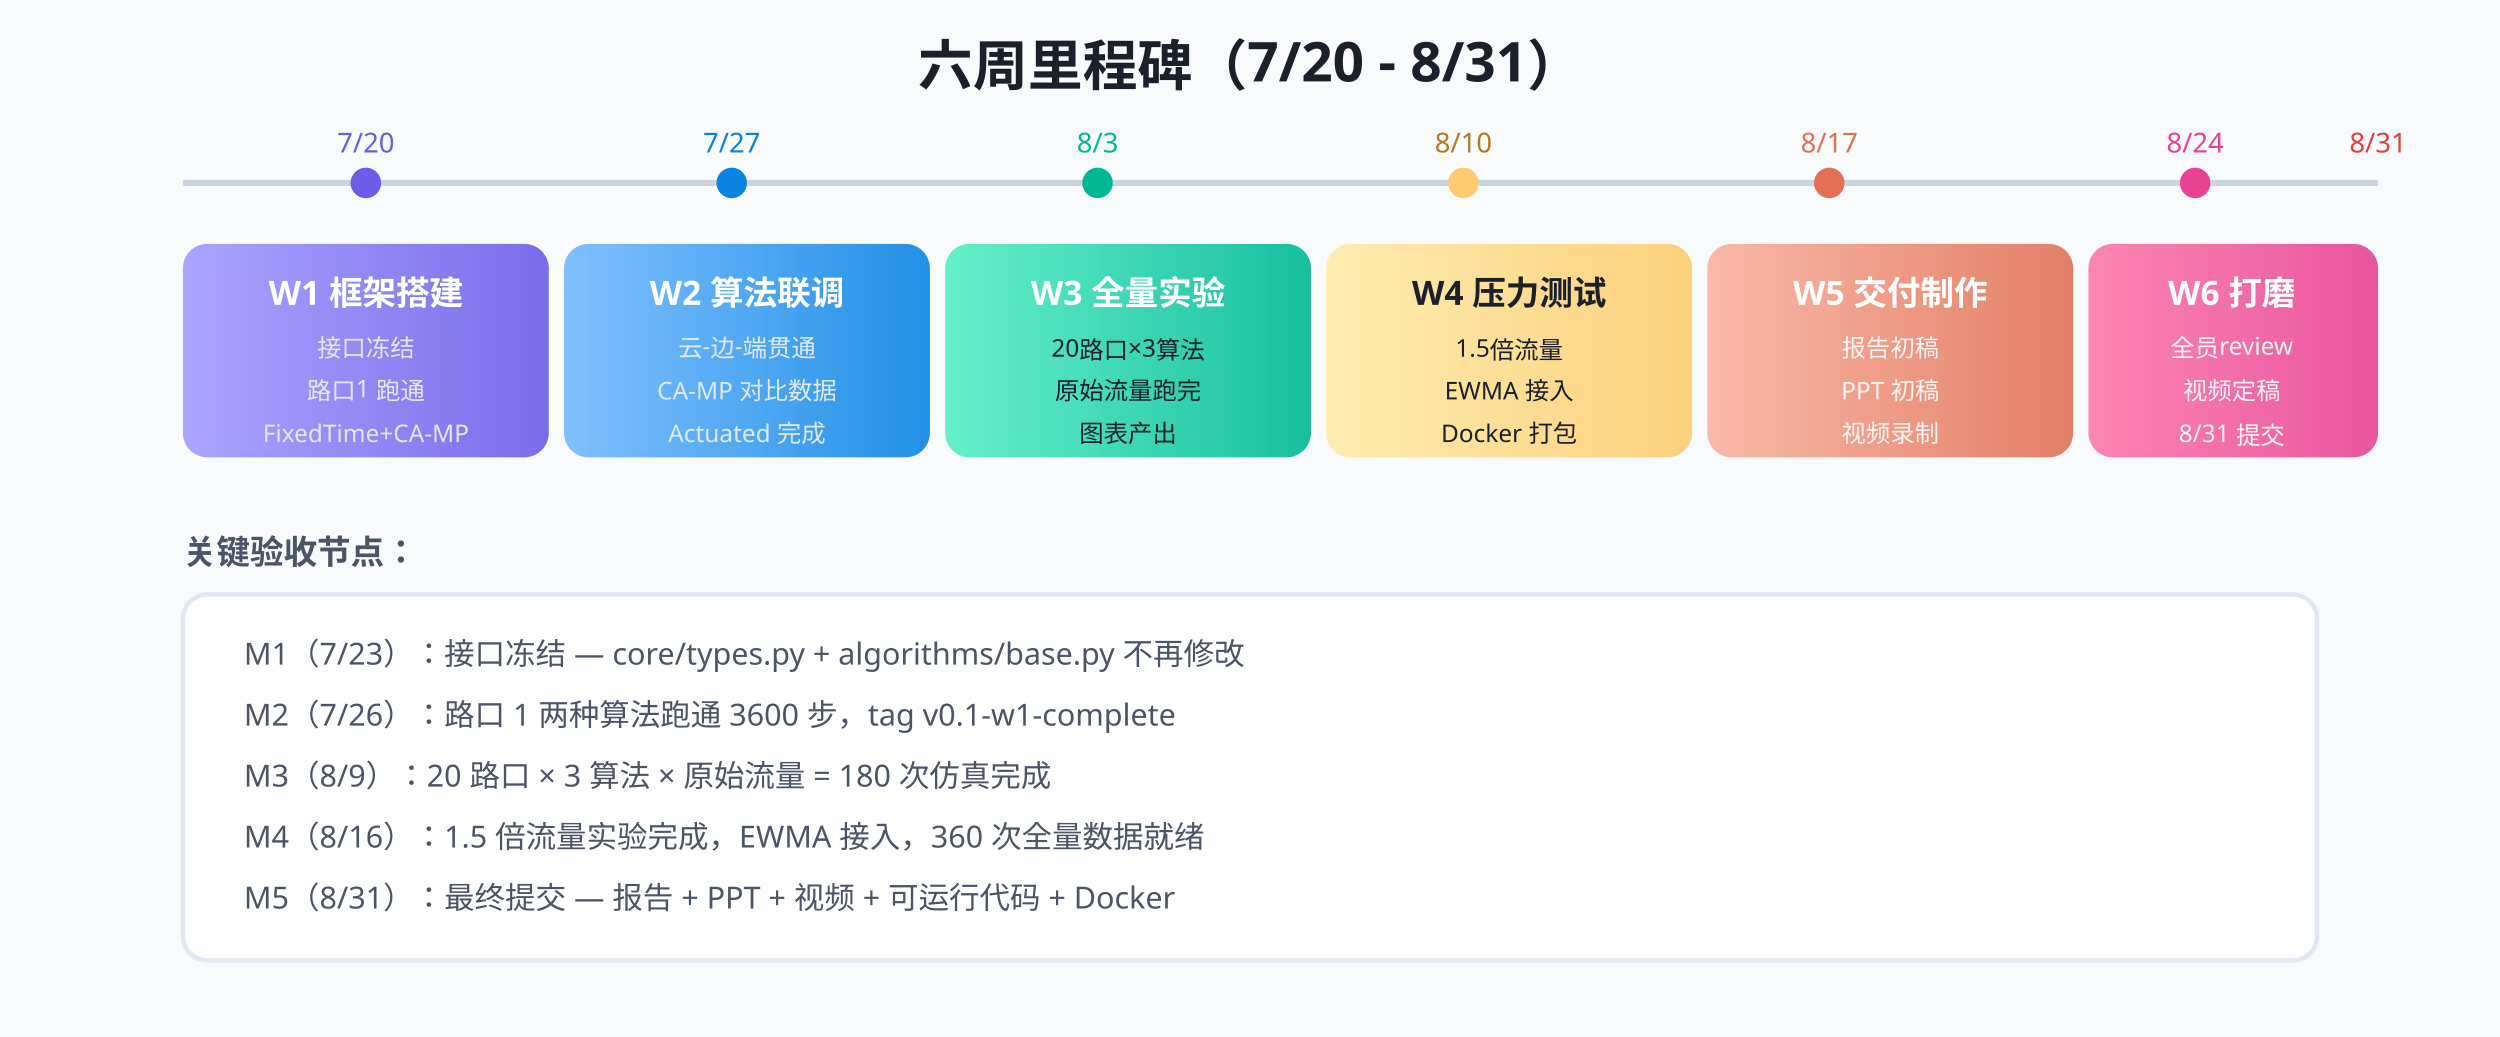
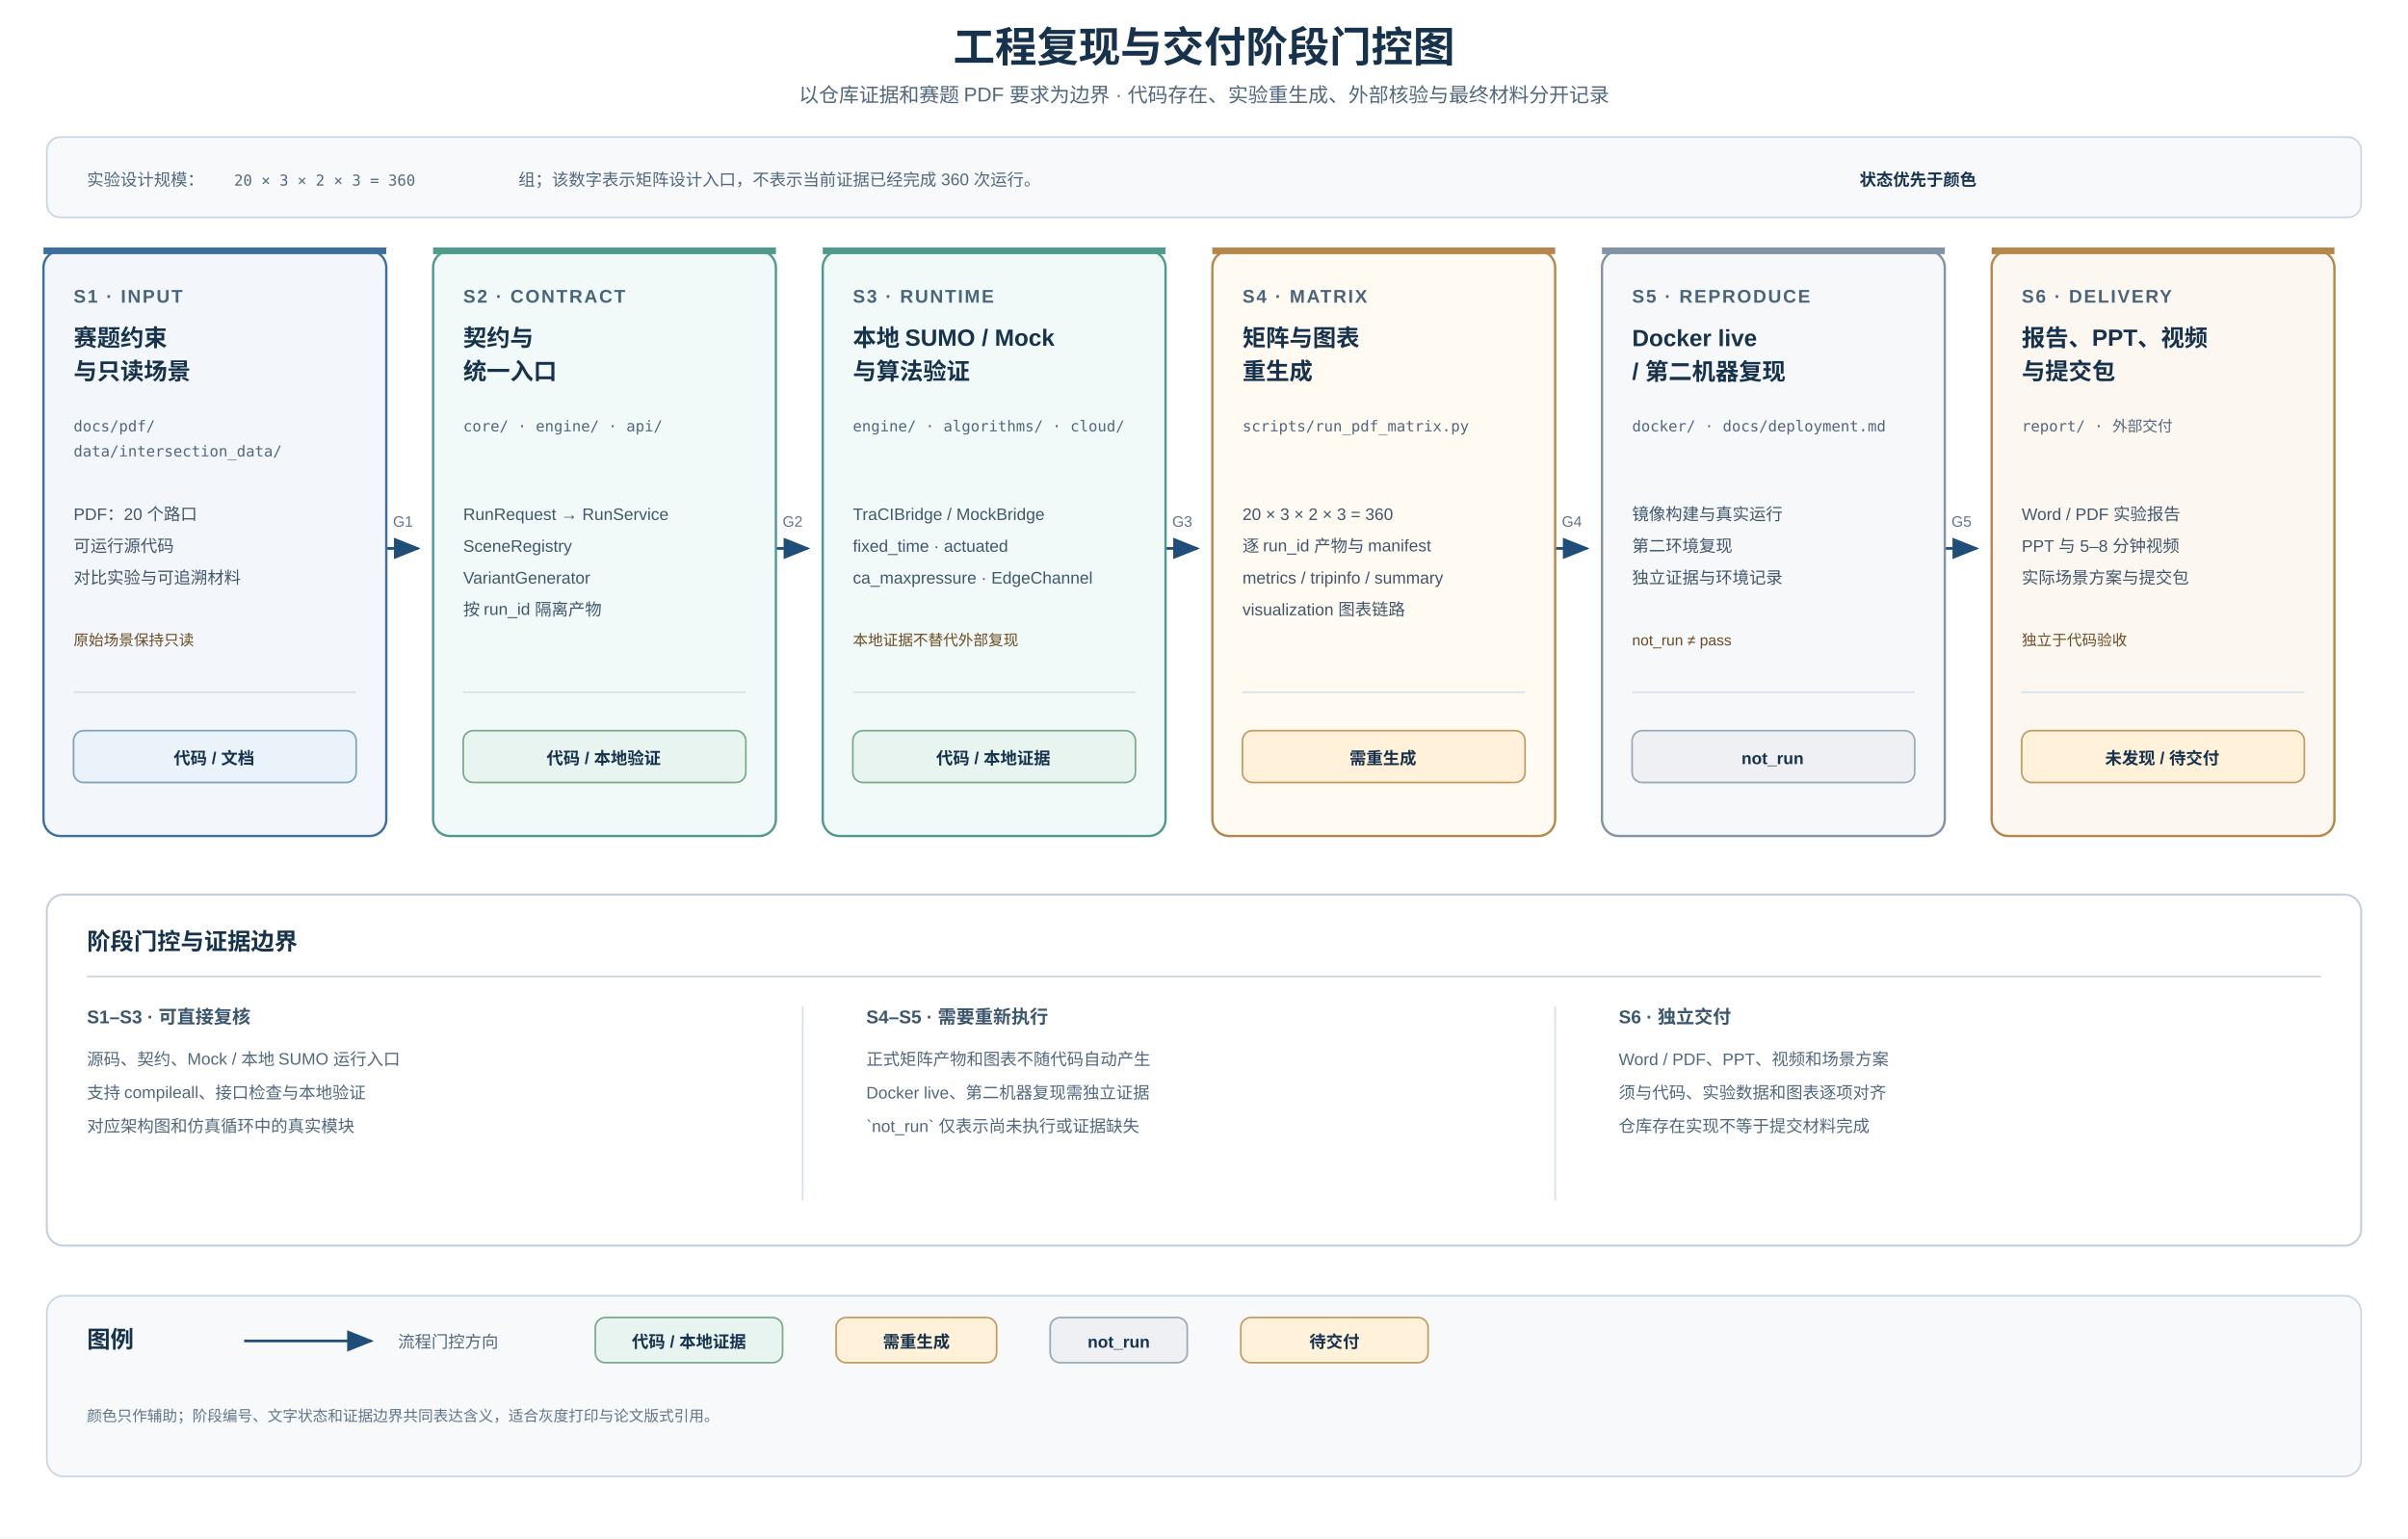
- <svg xmlns="http://www.w3.org/2000/svg" viewBox="0 0 820 340" font-family="Microsoft YaHei, SimHei, sans-serif">
+ <svg xmlns="http://www.w3.org/2000/svg" viewBox="0 0 1440 920" role="img" aria-labelledby="timeline-title timeline-desc">
  <defs>
-     <linearGradient id="g1" x1="0" y1="0" x2="1" y2="0">
-       <stop offset="0%" stop-color="#a29bfe" />
-       <stop offset="100%" stop-color="#6c5ce7" />
-     </linearGradient>
-     <linearGradient id="g2" x1="0" y1="0" x2="1" y2="0">
-       <stop offset="0%" stop-color="#74b9ff" />
-       <stop offset="100%" stop-color="#0984e3" />
-     </linearGradient>
-     <linearGradient id="g3" x1="0" y1="0" x2="1" y2="0">
-       <stop offset="0%" stop-color="#55efc4" />
-       <stop offset="100%" stop-color="#00b894" />
-     </linearGradient>
-     <linearGradient id="g4" x1="0" y1="0" x2="1" y2="0">
-       <stop offset="0%" stop-color="#ffeaa7" />
-       <stop offset="100%" stop-color="#fdcb6e" />
-     </linearGradient>
-     <linearGradient id="g5" x1="0" y1="0" x2="1" y2="0">
-       <stop offset="0%" stop-color="#fab1a0" />
-       <stop offset="100%" stop-color="#e17055" />
-     </linearGradient>
-     <linearGradient id="g6" x1="0" y1="0" x2="1" y2="0">
-       <stop offset="0%" stop-color="#fd79a8" />
-       <stop offset="100%" stop-color="#e84393" />
-     </linearGradient>
+     <marker id="timeline-flow" markerWidth="10" markerHeight="8" refX="9" refY="4" orient="auto">
+       <path d="M0,0 L10,4 L0,8 Z" fill="#1f4e79" />
+     </marker>
  </defs>
-   <rect width="820" height="340" fill="#f8fafc" />
-   <text x="410" y="28" text-anchor="middle" font-size="18" font-weight="bold" fill="#1a202c">六周里程碑（7/20 - 8/31）</text>
-   <line x1="60" y1="60" x2="780" y2="60" stroke="#cbd5e0" stroke-width="2" />
-   <circle cx="120" cy="60" r="5" fill="#6c5ce7" />
-   <text x="120" y="50" text-anchor="middle" font-size="9" fill="#6c5ce7">7/20</text>
-   <circle cx="240" cy="60" r="5" fill="#0984e3" />
-   <text x="240" y="50" text-anchor="middle" font-size="9" fill="#0984e3">7/27</text>
-   <circle cx="360" cy="60" r="5" fill="#00b894" />
-   <text x="360" y="50" text-anchor="middle" font-size="9" fill="#00b894">8/3</text>
-   <circle cx="480" cy="60" r="5" fill="#fdcb6e" />
-   <text x="480" y="50" text-anchor="middle" font-size="9" fill="#b7791f">8/10</text>
-   <circle cx="600" cy="60" r="5" fill="#e17055" />
-   <text x="600" y="50" text-anchor="middle" font-size="9" fill="#e17055">8/17</text>
-   <circle cx="720" cy="60" r="5" fill="#e84393" />
-   <text x="720" y="50" text-anchor="middle" font-size="9" fill="#e84393">8/24</text>
-   <text x="780" y="50" text-anchor="middle" font-size="9" fill="#e53e3e">8/31</text>
-   <rect x="60" y="80" width="120" height="70" rx="8" fill="url(#g1)" opacity="0.9" />
-   <text x="120" y="100" text-anchor="middle" font-size="11" font-weight="bold" fill="white">W1 框架搭建</text>
-   <text x="120" y="117" text-anchor="middle" font-size="8" fill="#e2e8f0">接口冻结</text>
-   <text x="120" y="131" text-anchor="middle" font-size="8" fill="#e2e8f0">路口1 跑通</text>
-   <text x="120" y="145" text-anchor="middle" font-size="8" fill="#e2e8f0">FixedTime+CA-MP</text>
-   <rect x="185" y="80" width="120" height="70" rx="8" fill="url(#g2)" opacity="0.9" />
-   <text x="245" y="100" text-anchor="middle" font-size="11" font-weight="bold" fill="white">W2 算法联调</text>
-   <text x="245" y="117" text-anchor="middle" font-size="8" fill="#e2e8f0">云-边-端贯通</text>
-   <text x="245" y="131" text-anchor="middle" font-size="8" fill="#e2e8f0">CA-MP 对比数据</text>
-   <text x="245" y="145" text-anchor="middle" font-size="8" fill="#e2e8f0">Actuated 完成</text>
-   <rect x="310" y="80" width="120" height="70" rx="8" fill="url(#g3)" opacity="0.9" />
-   <text x="370" y="100" text-anchor="middle" font-size="11" font-weight="bold" fill="white">W3 全量实验</text>
-   <text x="370" y="117" text-anchor="middle" font-size="8" fill="#1a202c">20路口×3算法</text>
-   <text x="370" y="131" text-anchor="middle" font-size="8" fill="#1a202c">原始流量跑完</text>
-   <text x="370" y="145" text-anchor="middle" font-size="8" fill="#1a202c">图表产出</text>
-   <rect x="435" y="80" width="120" height="70" rx="8" fill="url(#g4)" opacity="0.9" />
-   <text x="495" y="100" text-anchor="middle" font-size="11" font-weight="bold" fill="#1a202c">W4 压力测试</text>
-   <text x="495" y="117" text-anchor="middle" font-size="8" fill="#1a202c">1.5倍流量</text>
-   <text x="495" y="131" text-anchor="middle" font-size="8" fill="#1a202c">EWMA 接入</text>
-   <text x="495" y="145" text-anchor="middle" font-size="8" fill="#1a202c">Docker 打包</text>
-   <rect x="560" y="80" width="120" height="70" rx="8" fill="url(#g5)" opacity="0.9" />
-   <text x="620" y="100" text-anchor="middle" font-size="11" font-weight="bold" fill="white">W5 交付制作</text>
-   <text x="620" y="117" text-anchor="middle" font-size="8" fill="#fff5f5">报告初稿</text>
-   <text x="620" y="131" text-anchor="middle" font-size="8" fill="#fff5f5">PPT 初稿</text>
-   <text x="620" y="145" text-anchor="middle" font-size="8" fill="#fff5f5">视频录制</text>
-   <rect x="685" y="80" width="95" height="70" rx="8" fill="url(#g6)" opacity="0.9" />
-   <text x="732" y="100" text-anchor="middle" font-size="11" font-weight="bold" fill="white">W6 打磨</text>
-   <text x="732" y="117" text-anchor="middle" font-size="8" fill="#fff5f5">全员review</text>
-   <text x="732" y="131" text-anchor="middle" font-size="8" fill="#fff5f5">视频定稿</text>
-   <text x="732" y="145" text-anchor="middle" font-size="8" fill="#fff5f5">8/31 提交</text>
-   <text x="60" y="185" font-size="11" font-weight="bold" fill="#4a5568">关键验收节点：</text>
-   <rect x="60" y="195" width="700" height="120" rx="8" fill="white" stroke="#e2e8f0" stroke-width="1.5" />
-   <text x="80" y="218" font-size="10" fill="#4a5568">M1（7/23）：接口冻结 — core/types.py + algorithms/base.py 不再修改</text>
-   <text x="80" y="238" font-size="10" fill="#4a5568">M2（7/26）：路口 1 两种算法跑通 3600 步，tag v0.1-w1-complete</text>
-   <text x="80" y="258" font-size="10" fill="#4a5568">M3（8/9）：20 路口 × 3 算法 × 原始流量 = 180 次仿真完成</text>
-   <text x="80" y="278" font-size="10" fill="#4a5568">M4（8/16）：1.5 倍流量实验完成，EWMA 接入，360 次全量数据就绪</text>
-   <text x="80" y="298" font-size="10" fill="#4a5568">M5（8/31）：最终提交 — 报告 + PPT + 视频 + 可运行代码 + Docker</text>
+   <style>
+     .title { font-family: Arial, "Noto Sans CJK SC", "Microsoft YaHei", sans-serif; font-size: 25px; font-weight: 700; fill: #17324d; }
+     .subtitle { font-family: Arial, "Noto Sans CJK SC", "Microsoft YaHei", sans-serif; font-size: 12px; fill: #52677d; }
+     .section-title { font-family: Arial, "Noto Sans CJK SC", "Microsoft YaHei", sans-serif; font-size: 14px; font-weight: 700; fill: #17324d; }
+     .stage-index { font-family: Arial, sans-serif; font-size: 11px; font-weight: 700; letter-spacing: 1px; fill: #49647b; }
+     .stage-title { font-family: Arial, "Noto Sans CJK SC", "Microsoft YaHei", sans-serif; font-size: 14px; font-weight: 700; fill: #17324d; }
+     .stage-path { font-family: "Cascadia Mono", Consolas, monospace; font-size: 9px; fill: #52677d; }
+     .stage-text { font-family: Arial, "Noto Sans CJK SC", "Microsoft YaHei", sans-serif; font-size: 10px; fill: #41566b; }
+     .stage-note { font-family: Arial, "Noto Sans CJK SC", "Microsoft YaHei", sans-serif; font-size: 9px; fill: #6b4b22; }
+     .status-text { font-family: Arial, "Noto Sans CJK SC", "Microsoft YaHei", sans-serif; font-size: 10px; font-weight: 700; fill: #17324d; }
+     .body-title { font-family: Arial, "Noto Sans CJK SC", "Microsoft YaHei", sans-serif; font-size: 11px; font-weight: 700; fill: #3c566d; }
+     .body-text { font-family: Arial, "Noto Sans CJK SC", "Microsoft YaHei", sans-serif; font-size: 10px; fill: #52677d; }
+     .mono-text { font-family: "Cascadia Mono", Consolas, monospace; font-size: 9px; fill: #536b82; }
+     .tiny { font-family: Arial, "Noto Sans CJK SC", "Microsoft YaHei", sans-serif; font-size: 9px; fill: #60758a; }
+     .card { fill: #ffffff; stroke: #a7b8c8; stroke-width: 1.2; }
+     .card-code { fill: #f3f7fb; stroke: #3d6f9e; stroke-width: 1.4; }
+     .card-local { fill: #f1faf8; stroke: #4f9a8c; stroke-width: 1.4; }
+     .card-refresh { fill: #fffaf2; stroke: #b5874a; stroke-width: 1.4; }
+     .card-external { fill: #f7f8fa; stroke: #8293a3; stroke-width: 1.4; }
+     .card-delivery { fill: #fcf8f1; stroke: #b5874a; stroke-width: 1.4; }
+     .accent-code { stroke: #3d6f9e; stroke-width: 4; }
+     .accent-local { stroke: #4f9a8c; stroke-width: 4; }
+     .accent-refresh { stroke: #b5874a; stroke-width: 4; }
+     .accent-external { stroke: #8293a3; stroke-width: 4; }
+     .accent-delivery { stroke: #b5874a; stroke-width: 4; }
+     .status-code { fill: #eaf2fa; stroke: #7fa1bf; stroke-width: 1; }
+     .status-local { fill: #e7f4ef; stroke: #7ca88b; stroke-width: 1; }
+     .status-refresh { fill: #fff1da; stroke: #c49a63; stroke-width: 1; }
+     .status-external { fill: #eef0f3; stroke: #9aa8b5; stroke-width: 1; }
+     .status-delivery { fill: #fff1da; stroke: #c49a63; stroke-width: 1; }
+     .flow { fill: none; stroke: #1f4e79; stroke-width: 1.6; marker-end: url(#timeline-flow); }
+     .rule { stroke: #c9d5df; stroke-width: 1; }
+     .separator { stroke: #d7e0e7; stroke-width: 1; }
+   </style>
+   <rect width="1440" height="920" fill="#ffffff" />
+   <g id="title-block">
+     <text x="720" y="37" text-anchor="middle" class="title">工程复现与交付阶段门控图</text>
+     <text x="720" y="61" text-anchor="middle" class="subtitle">以仓库证据和赛题 PDF 要求为边界 · 代码存在、实验重生成、外部核验与最终材料分开记录</text>
+     <rect x="28" y="82" width="1384" height="48" rx="8" fill="#f7f9fb" stroke="#c9d5df" stroke-width="1" />
+     <text x="52" y="111" class="body-text">实验设计规模：</text>
+     <text x="140" y="111" class="mono-text">20 × 3 × 2 × 3 = 360</text>
+     <text x="310" y="111" class="body-text">组；该数字表示矩阵设计入口，不表示当前证据已经完成 360 次运行。</text>
+     <text x="1112" y="111" class="status-text">状态优先于颜色</text>
+   </g>
+   <g id="stage-flow" aria-label="六个阶段依次通过门控">
+     <path d="M231 328 H250" class="flow" />
+     <path d="M464 328 H483" class="flow" />
+     <path d="M697 328 H716" class="flow" />
+     <path d="M930 328 H949" class="flow" />
+     <path d="M1163 328 H1182" class="flow" />
+     <text x="241" y="315" text-anchor="middle" class="tiny">G1</text>
+     <text x="474" y="315" text-anchor="middle" class="tiny">G2</text>
+     <text x="707" y="315" text-anchor="middle" class="tiny">G3</text>
+     <text x="940" y="315" text-anchor="middle" class="tiny">G4</text>
+     <text x="1173" y="315" text-anchor="middle" class="tiny">G5</text>
+   </g>
+   <g id="stages" aria-label="工程阶段">
+     <g id="stage-01">
+       <rect x="26" y="150" width="205" height="350" rx="10" class="card-code" />
+       <line x1="26" y1="150" x2="231" y2="150" class="accent-code" />
+       <text x="44" y="181" class="stage-index">S1 · INPUT</text>
+       <text x="44" y="207" class="stage-title">赛题约束</text>
+       <text x="44" y="227" class="stage-title">与只读场景</text>
+       <text x="44" y="258" class="stage-path">docs/pdf/</text>
+       <text x="44" y="273" class="stage-path">data/intersection_data/</text>
+       <text x="44" y="311" class="stage-text">PDF：20 个路口</text>
+       <text x="44" y="330" class="stage-text">可运行源代码</text>
+       <text x="44" y="349" class="stage-text">对比实验与可追溯材料</text>
+       <text x="44" y="386" class="stage-note">原始场景保持只读</text>
+       <line x1="44" y1="414" x2="213" y2="414" class="separator" />
+       <rect x="44" y="437" width="169" height="31" rx="6" class="status-code" />
+       <text x="128" y="457" text-anchor="middle" class="status-text">代码 / 文档</text>
+     </g>
+     <g id="stage-02">
+       <rect x="259" y="150" width="205" height="350" rx="10" class="card-local" />
+       <line x1="259" y1="150" x2="464" y2="150" class="accent-local" />
+       <text x="277" y="181" class="stage-index">S2 · CONTRACT</text>
+       <text x="277" y="207" class="stage-title">契约与</text>
+       <text x="277" y="227" class="stage-title">统一入口</text>
+       <text x="277" y="258" class="stage-path">core/ · engine/ · api/</text>
+       <text x="277" y="311" class="stage-text">RunRequest → RunService</text>
+       <text x="277" y="330" class="stage-text">SceneRegistry</text>
+       <text x="277" y="349" class="stage-text">VariantGenerator</text>
+       <text x="277" y="368" class="stage-text">按 run_id 隔离产物</text>
+       <line x1="277" y1="414" x2="446" y2="414" class="separator" />
+       <rect x="277" y="437" width="169" height="31" rx="6" class="status-local" />
+       <text x="361" y="457" text-anchor="middle" class="status-text">代码 / 本地验证</text>
+     </g>
+     <g id="stage-03">
+       <rect x="492" y="150" width="205" height="350" rx="10" class="card-local" />
+       <line x1="492" y1="150" x2="697" y2="150" class="accent-local" />
+       <text x="510" y="181" class="stage-index">S3 · RUNTIME</text>
+       <text x="510" y="207" class="stage-title">本地 SUMO / Mock</text>
+       <text x="510" y="227" class="stage-title">与算法验证</text>
+       <text x="510" y="258" class="stage-path">engine/ · algorithms/ · cloud/</text>
+       <text x="510" y="311" class="stage-text">TraCIBridge / MockBridge</text>
+       <text x="510" y="330" class="stage-text">fixed_time · actuated</text>
+       <text x="510" y="349" class="stage-text">ca_maxpressure · EdgeChannel</text>
+       <text x="510" y="386" class="stage-note">本地证据不替代外部复现</text>
+       <line x1="510" y1="414" x2="679" y2="414" class="separator" />
+       <rect x="510" y="437" width="169" height="31" rx="6" class="status-local" />
+       <text x="594" y="457" text-anchor="middle" class="status-text">代码 / 本地证据</text>
+     </g>
+     <g id="stage-04">
+       <rect x="725" y="150" width="205" height="350" rx="10" class="card-refresh" />
+       <line x1="725" y1="150" x2="930" y2="150" class="accent-refresh" />
+       <text x="743" y="181" class="stage-index">S4 · MATRIX</text>
+       <text x="743" y="207" class="stage-title">矩阵与图表</text>
+       <text x="743" y="227" class="stage-title">重生成</text>
+       <text x="743" y="258" class="stage-path">scripts/run_pdf_matrix.py</text>
+       <text x="743" y="311" class="stage-text">20 × 3 × 2 × 3 = 360</text>
+       <text x="743" y="330" class="stage-text">逐 run_id 产物与 manifest</text>
+       <text x="743" y="349" class="stage-text">metrics / tripinfo / summary</text>
+       <text x="743" y="368" class="stage-text">visualization 图表链路</text>
+       <line x1="743" y1="414" x2="912" y2="414" class="separator" />
+       <rect x="743" y="437" width="169" height="31" rx="6" class="status-refresh" />
+       <text x="827" y="457" text-anchor="middle" class="status-text">需重生成</text>
+     </g>
+     <g id="stage-05">
+       <rect x="958" y="150" width="205" height="350" rx="10" class="card-external" />
+       <line x1="958" y1="150" x2="1163" y2="150" class="accent-external" />
+       <text x="976" y="181" class="stage-index">S5 · REPRODUCE</text>
+       <text x="976" y="207" class="stage-title">Docker live</text>
+       <text x="976" y="227" class="stage-title">/ 第二机器复现</text>
+       <text x="976" y="258" class="stage-path">docker/ · docs/deployment.md</text>
+       <text x="976" y="311" class="stage-text">镜像构建与真实运行</text>
+       <text x="976" y="330" class="stage-text">第二环境复现</text>
+       <text x="976" y="349" class="stage-text">独立证据与环境记录</text>
+       <text x="976" y="386" class="stage-note">not_run ≠ pass</text>
+       <line x1="976" y1="414" x2="1145" y2="414" class="separator" />
+       <rect x="976" y="437" width="169" height="31" rx="6" class="status-external" />
+       <text x="1060" y="457" text-anchor="middle" class="status-text">not_run</text>
+     </g>
+     <g id="stage-06">
+       <rect x="1191" y="150" width="205" height="350" rx="10" class="card-delivery" />
+       <line x1="1191" y1="150" x2="1396" y2="150" class="accent-delivery" />
+       <text x="1209" y="181" class="stage-index">S6 · DELIVERY</text>
+       <text x="1209" y="207" class="stage-title">报告、PPT、视频</text>
+       <text x="1209" y="227" class="stage-title">与提交包</text>
+       <text x="1209" y="258" class="stage-path">report/ · 外部交付</text>
+       <text x="1209" y="311" class="stage-text">Word / PDF 实验报告</text>
+       <text x="1209" y="330" class="stage-text">PPT 与 5–8 分钟视频</text>
+       <text x="1209" y="349" class="stage-text">实际场景方案与提交包</text>
+       <text x="1209" y="386" class="stage-note">独立于代码验收</text>
+       <line x1="1209" y1="414" x2="1378" y2="414" class="separator" />
+       <rect x="1209" y="437" width="169" height="31" rx="6" class="status-delivery" />
+       <text x="1293" y="457" text-anchor="middle" class="status-text">未发现 / 待交付</text>
+     </g>
+   </g>
+   <g id="evidence-boundary" aria-label="阶段证据边界">
+     <rect x="28" y="535" width="1384" height="210" rx="10" fill="#ffffff" stroke="#c3d0dc" stroke-width="1.2" />
+     <text x="52" y="568" class="section-title">阶段门控与证据边界</text>
+     <line x1="52" y1="584" x2="1388" y2="584" class="rule" />
+     <line x1="480" y1="602" x2="480" y2="718" class="separator" />
+     <line x1="930" y1="602" x2="930" y2="718" class="separator" />
+     <text x="52" y="612" class="body-title">S1–S3 · 可直接复核</text>
+     <text x="52" y="637" class="body-text">源码、契约、Mock / 本地 SUMO 运行入口</text>
+     <text x="52" y="657" class="body-text">支持 compileall、接口检查与本地验证</text>
+     <text x="52" y="677" class="body-text">对应架构图和仿真循环中的真实模块</text>
+     <text x="518" y="612" class="body-title">S4–S5 · 需要重新执行</text>
+     <text x="518" y="637" class="body-text">正式矩阵产物和图表不随代码自动产生</text>
+     <text x="518" y="657" class="body-text">Docker live、第二机器复现需独立证据</text>
+     <text x="518" y="677" class="body-text">`not_run` 仅表示尚未执行或证据缺失</text>
+     <text x="968" y="612" class="body-title">S6 · 独立交付</text>
+     <text x="968" y="637" class="body-text">Word / PDF、PPT、视频和场景方案</text>
+     <text x="968" y="657" class="body-text">须与代码、实验数据和图表逐项对齐</text>
+     <text x="968" y="677" class="body-text">仓库存在实现不等于提交材料完成</text>
+   </g>
+   <g id="legend" aria-label="图例">
+     <rect x="28" y="775" width="1384" height="108" rx="10" fill="#f7f9fb" stroke="#c9d5df" stroke-width="1" />
+     <text x="52" y="806" class="section-title">图例</text>
+     <line x1="146" y1="802" x2="222" y2="802" class="flow" />
+     <text x="238" y="806" class="body-text">流程门控方向</text>
+     <rect x="356" y="788" width="112" height="27" rx="6" class="status-local" />
+     <text x="412" y="806" text-anchor="middle" class="status-text">代码 / 本地证据</text>
+     <rect x="500" y="788" width="96" height="27" rx="6" class="status-refresh" />
+     <text x="548" y="806" text-anchor="middle" class="status-text">需重生成</text>
+     <rect x="628" y="788" width="82" height="27" rx="6" class="status-external" />
+     <text x="669" y="806" text-anchor="middle" class="status-text">not_run</text>
+     <rect x="742" y="788" width="112" height="27" rx="6" class="status-delivery" />
+     <text x="798" y="806" text-anchor="middle" class="status-text">待交付</text>
+     <text x="52" y="850" class="tiny">颜色只作辅助；阶段编号、文字状态和证据边界共同表达含义，适合灰度打印与论文版式引用。</text>
+   </g>
</svg>
